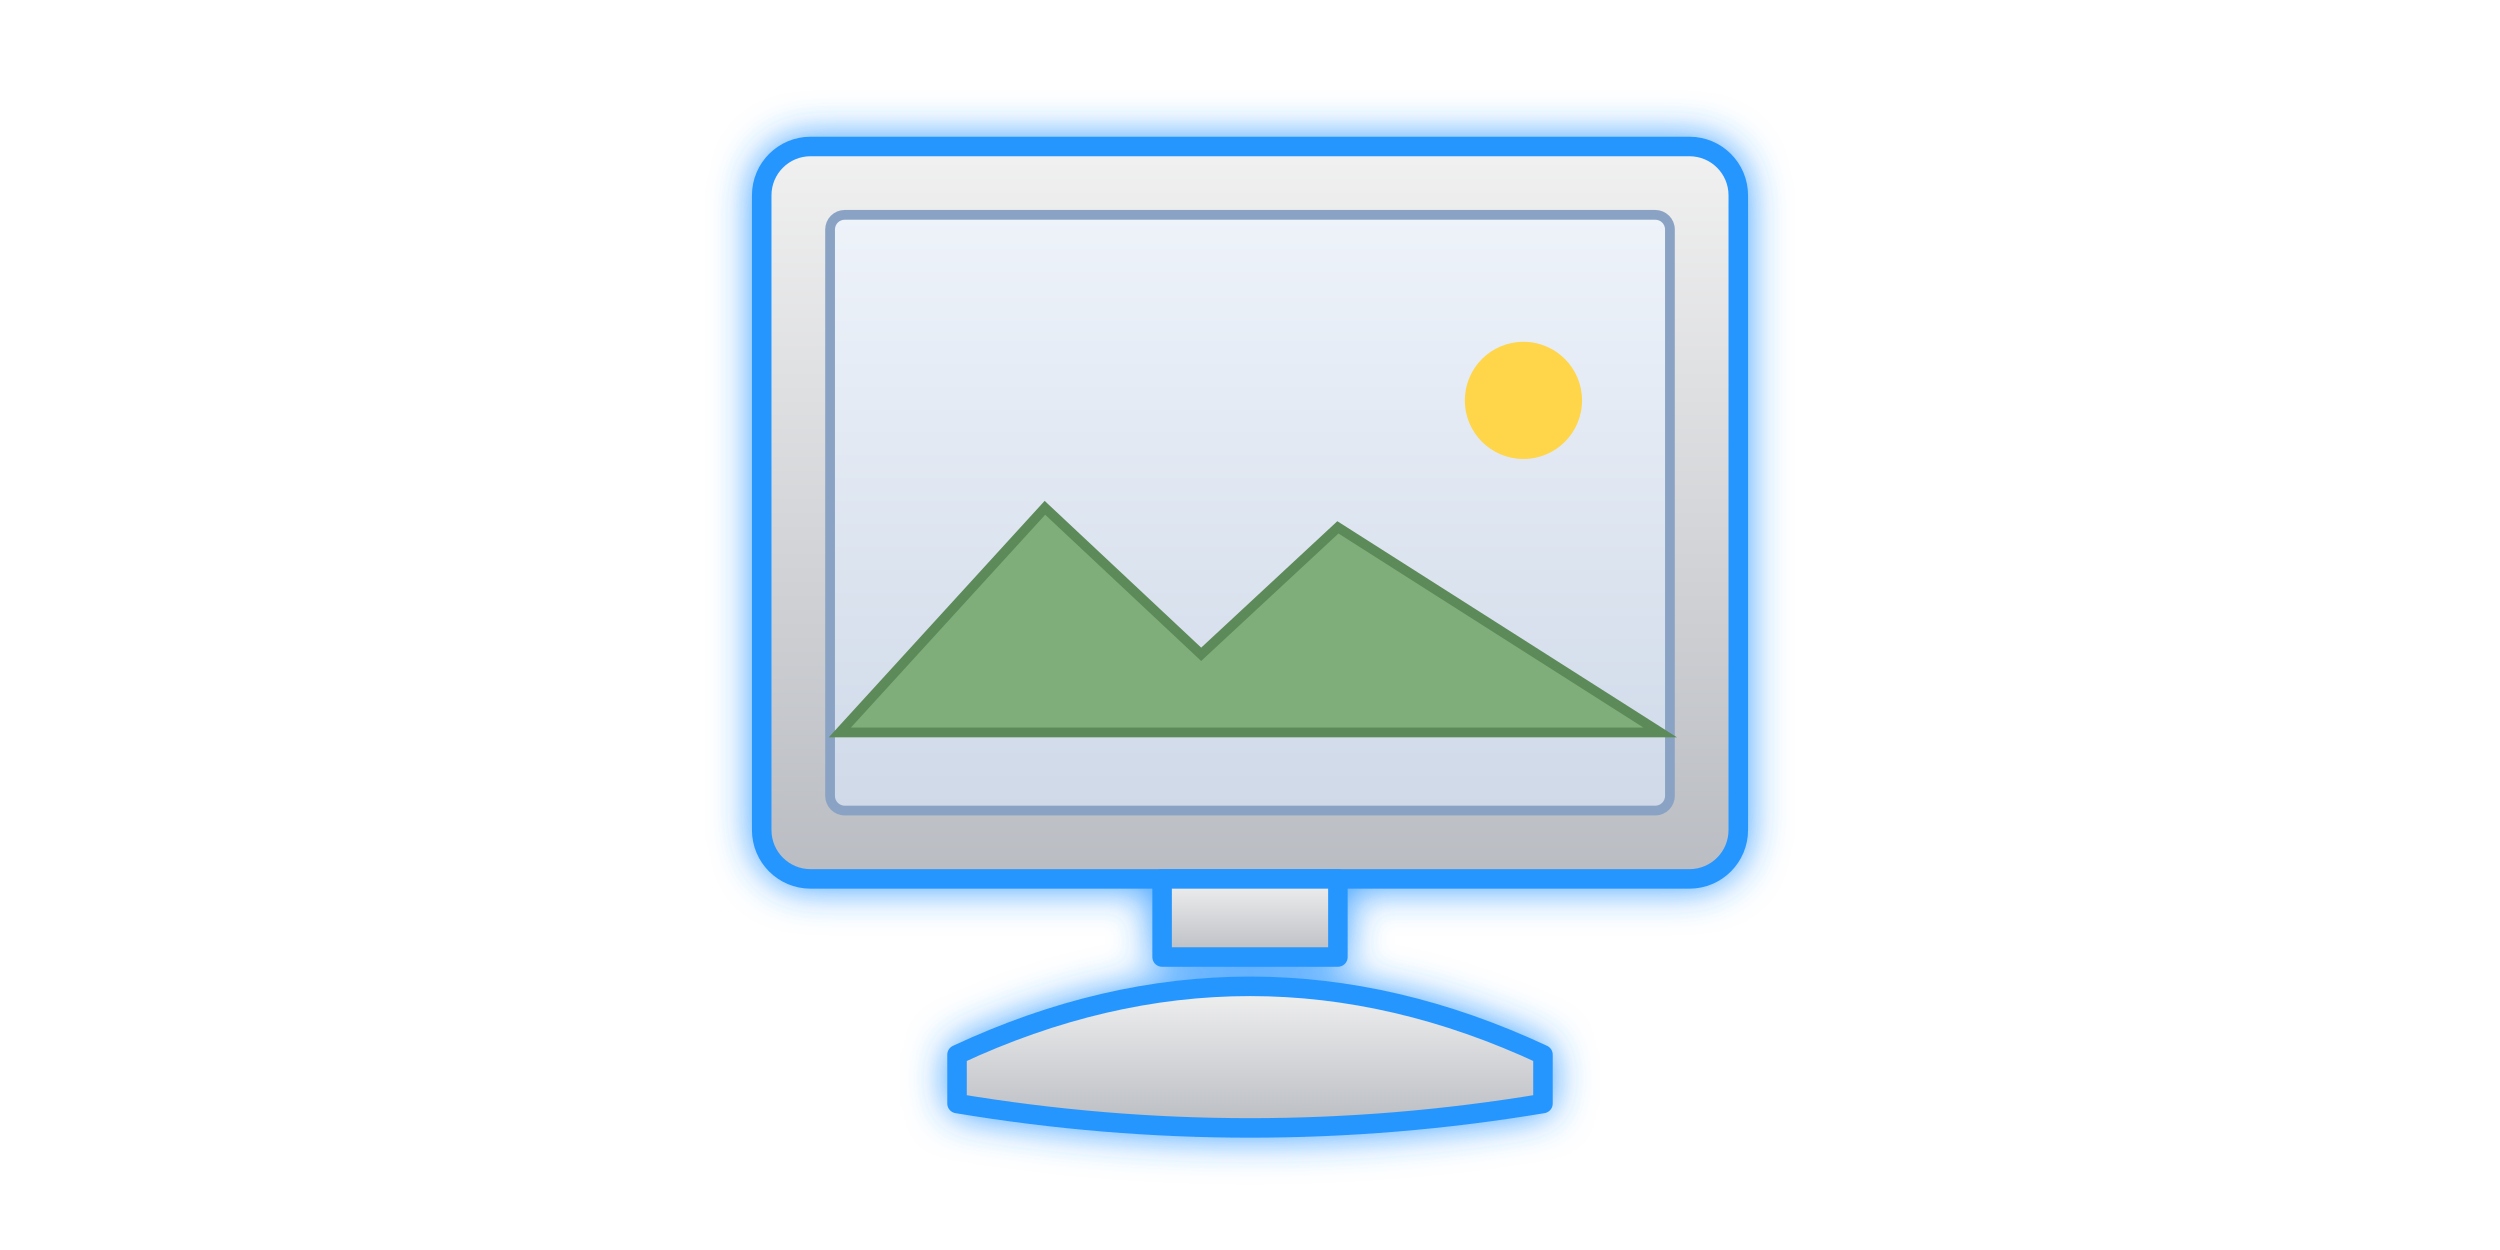
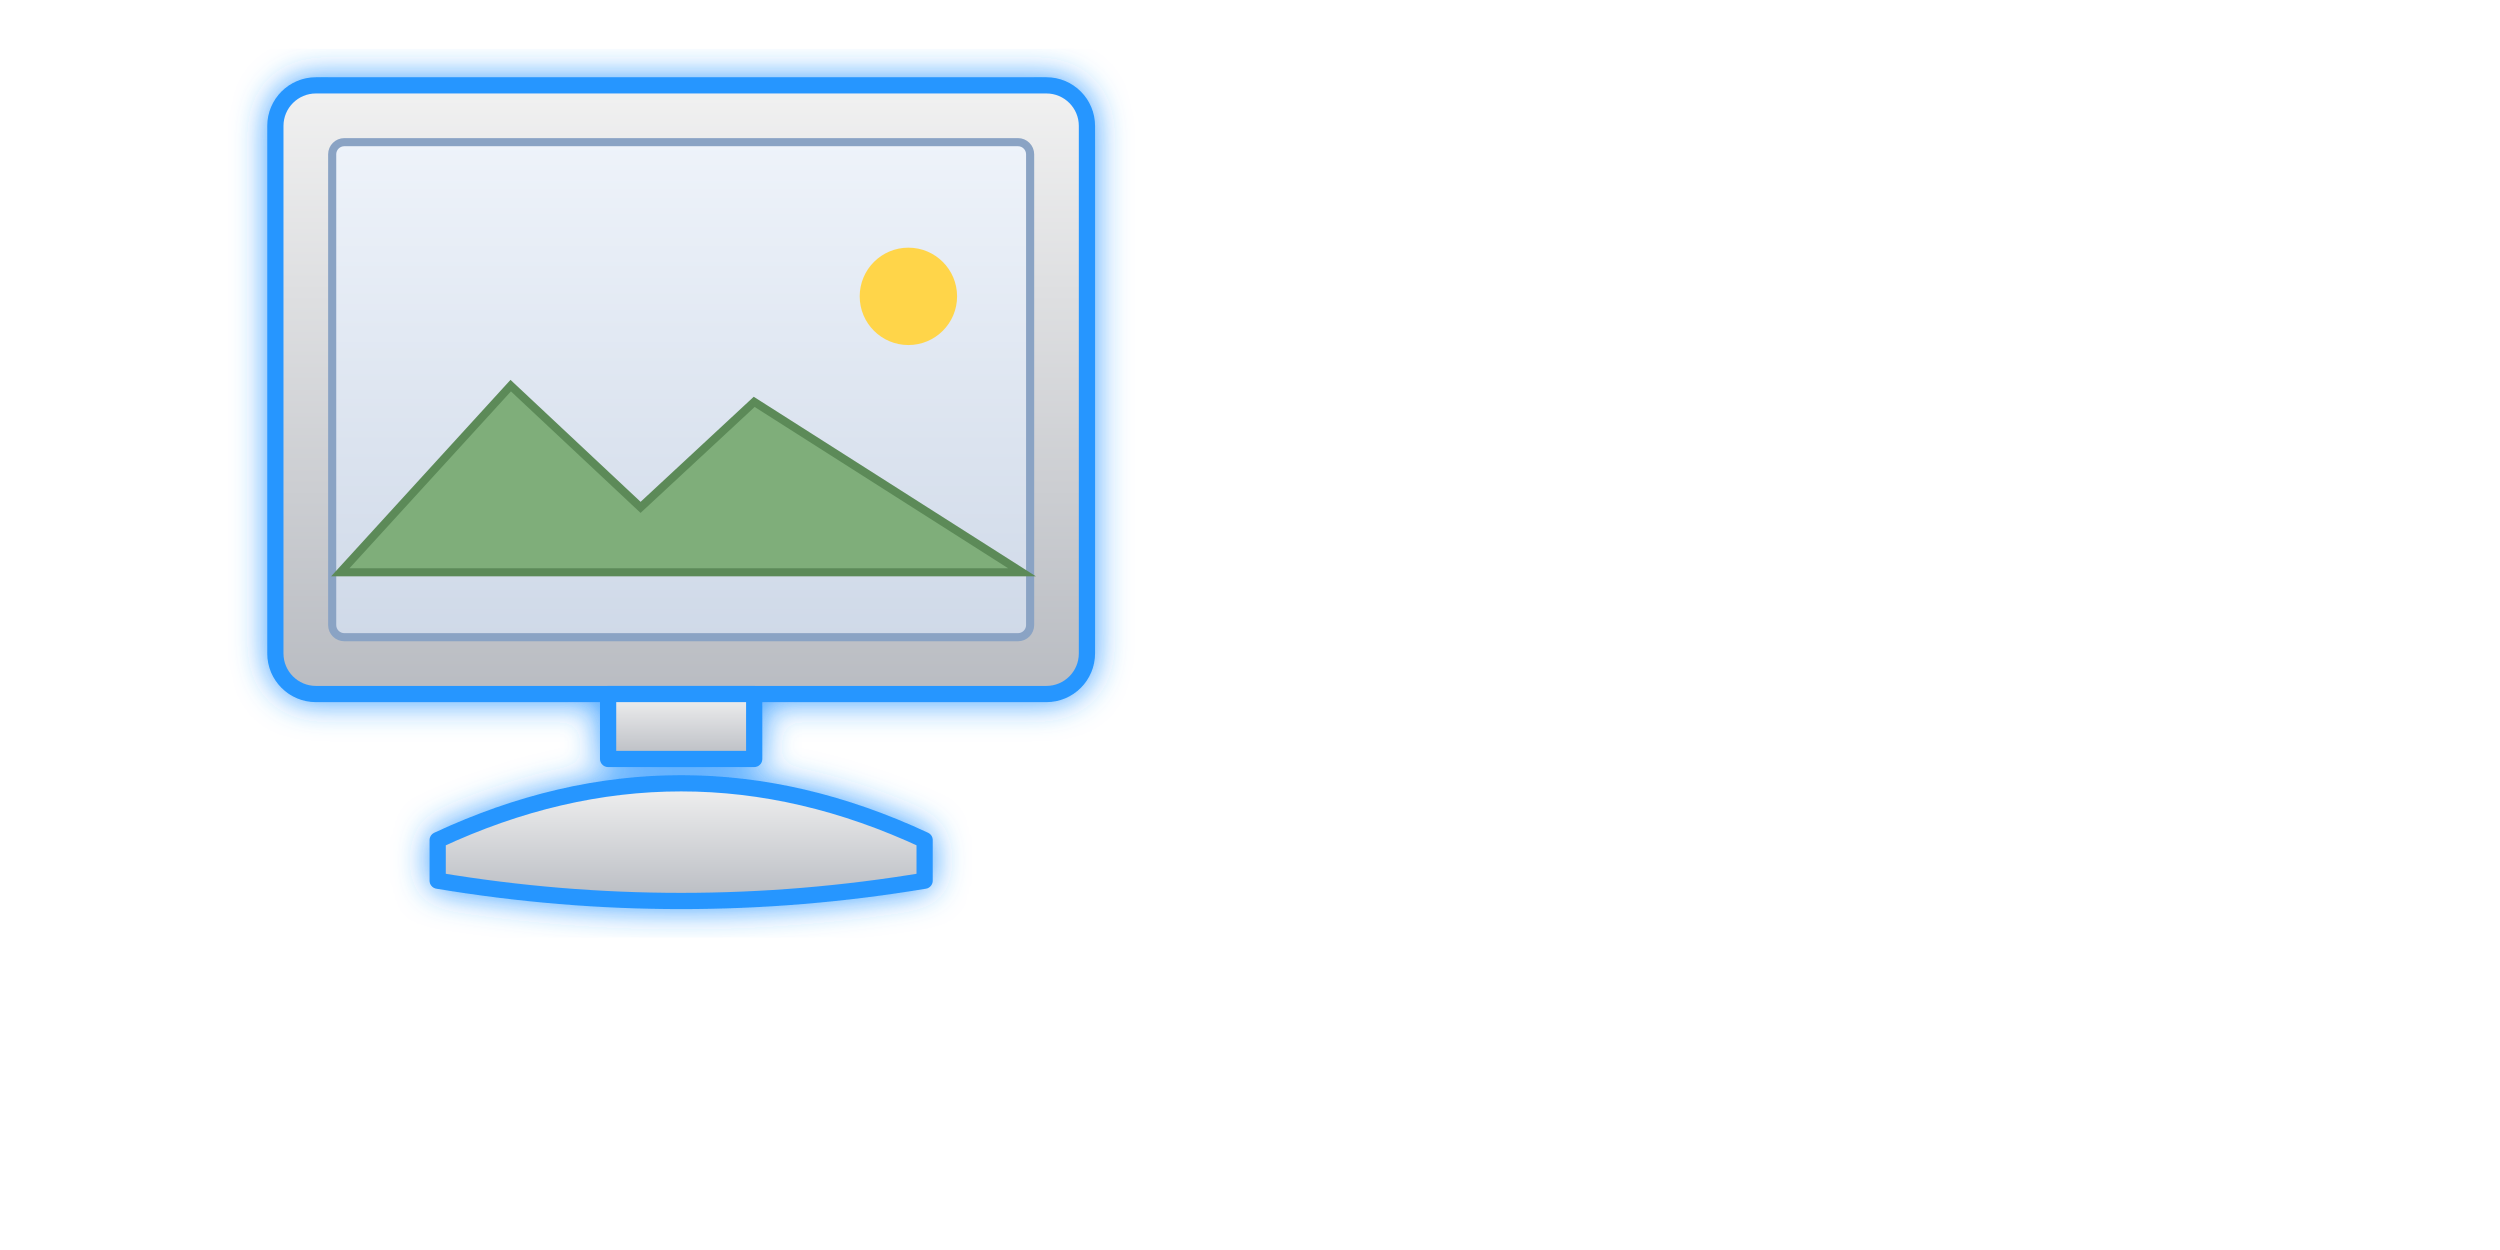
<svg xmlns="http://www.w3.org/2000/svg" width="512" height="256" viewBox="0 0 512 256">
-   <defs>
-     <linearGradient id="metal" x1="0" y1="0" x2="0" y2="1">
-       <stop offset="0" stop-color="#f1f1f1" />
-       <stop offset="1" stop-color="#b9bcc2" />
-     </linearGradient>
-     <linearGradient id="screen" x1="0" y1="0" x2="0" y2="1">
-       <stop offset="0" stop-color="#eef3fa" />
-       <stop offset="1" stop-color="#cfd9e8" />
-     </linearGradient>
-     <filter id="glow" x="-20%" y="-20%" width="140%" height="140%">
-       <feGaussianBlur in="SourceAlpha" stdDeviation="4" result="b" />
-       <feFlood flood-color="#2896ff" flood-opacity="0.9" />
-       <feComposite in2="b" operator="in" result="g" />
-       <feMerge>
-         <feMergeNode in="g" />
-         <feMergeNode in="SourceGraphic" />
-       </feMerge>
-     </filter>
-   </defs>
-   <g filter="url(#glow)">
-     <rect x="156" y="30" width="200" height="150" rx="10" fill="url(#metal)" stroke="#2896ff" stroke-width="4" stroke-linejoin="round" stroke-linecap="round" />
-     <rect x="170" y="44" width="172" height="122" rx="3" fill="url(#screen)" stroke="#8aa3c4" stroke-width="2" />
-     <path d="M172,150 L214,104 L246,134 L274,108 L340,150 Z" fill="#7fae7a" stroke="#5c8a58" stroke-width="2" />
-     <circle cx="312" cy="82" r="12" fill="#ffd54a" />
-     <rect x="238.0" y="180" width="36" height="16" fill="url(#metal)" stroke="#2896ff" stroke-width="4" stroke-linejoin="round" stroke-linecap="round" />
-     <path d="M196.0,216 Q256.0,188 316.0,216 L316.0,226 Q256.0,236 196.0,226 Z" fill="url(#metal)" stroke="#2896ff" stroke-width="4" stroke-linejoin="round" stroke-linecap="round" />
-   </g>
+   <svg x="10" y="10" width="259" height="182" viewBox="147 21 218 219">
+     <svg width="512" height="256" viewBox="0 0 512 256">
+       <defs>
+         <linearGradient id="metal" x1="0" y1="0" x2="0" y2="1">
+           <stop offset="0" stop-color="#f1f1f1" />
+           <stop offset="1" stop-color="#b9bcc2" />
+         </linearGradient>
+         <linearGradient id="screen" x1="0" y1="0" x2="0" y2="1">
+           <stop offset="0" stop-color="#eef3fa" />
+           <stop offset="1" stop-color="#cfd9e8" />
+         </linearGradient>
+         <filter id="glow" x="-20%" y="-20%" width="140%" height="140%">
+           <feGaussianBlur in="SourceAlpha" stdDeviation="4" result="b" />
+           <feFlood flood-color="#2896ff" flood-opacity="0.9" />
+           <feComposite in2="b" operator="in" result="g" />
+           <feMerge>
+             <feMergeNode in="g" />
+             <feMergeNode in="SourceGraphic" />
+           </feMerge>
+         </filter>
+       </defs>
+       <g filter="url(#glow)">
+         <rect x="156" y="30" width="200" height="150" rx="10" fill="url(#metal)" stroke="#2896ff" stroke-width="4" stroke-linejoin="round" stroke-linecap="round" />
+         <rect x="170" y="44" width="172" height="122" rx="3" fill="url(#screen)" stroke="#8aa3c4" stroke-width="2" />
+         <path d="M172,150 L214,104 L246,134 L274,108 L340,150 Z" fill="#7fae7a" stroke="#5c8a58" stroke-width="2" />
+         <circle cx="312" cy="82" r="12" fill="#ffd54a" />
+         <rect x="238.0" y="180" width="36" height="16" fill="url(#metal)" stroke="#2896ff" stroke-width="4" stroke-linejoin="round" stroke-linecap="round" />
+         <path d="M196.0,216 Q256.0,188 316.0,216 L316.0,226 Q256.0,236 196.0,226 Z" fill="url(#metal)" stroke="#2896ff" stroke-width="4" stroke-linejoin="round" stroke-linecap="round" />
+       </g>
+     </svg>
+   </svg>
</svg>
